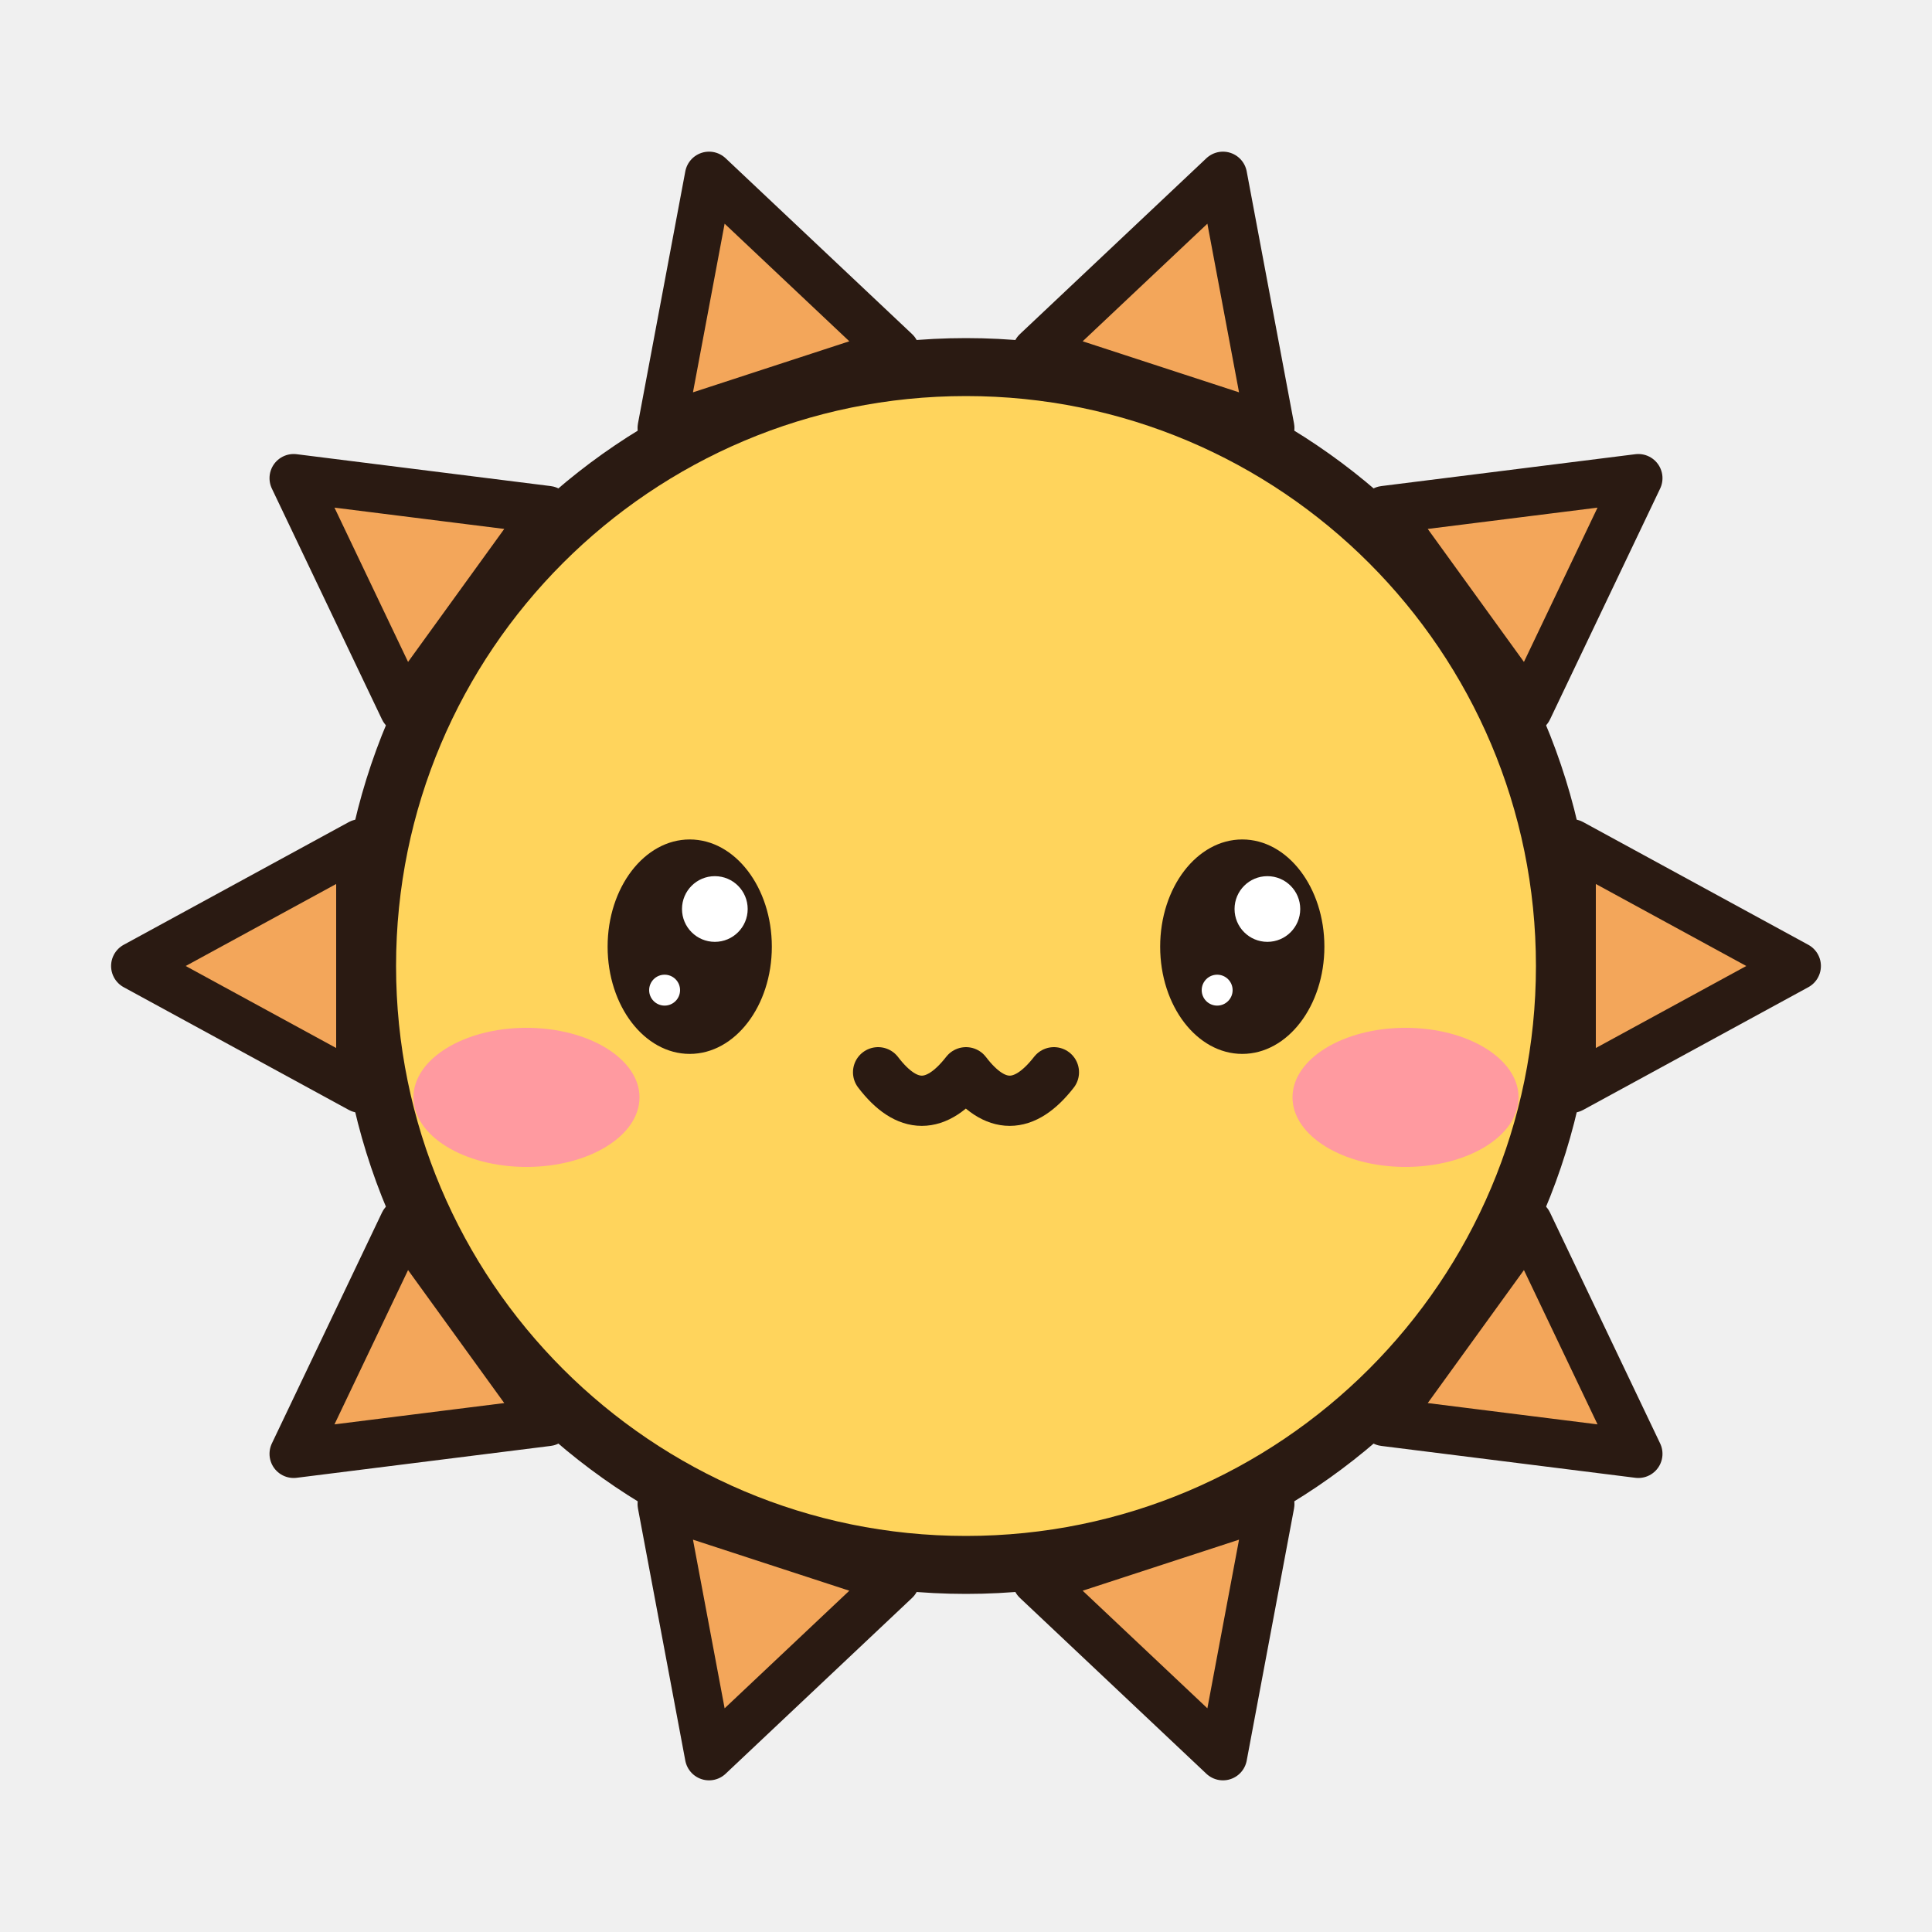
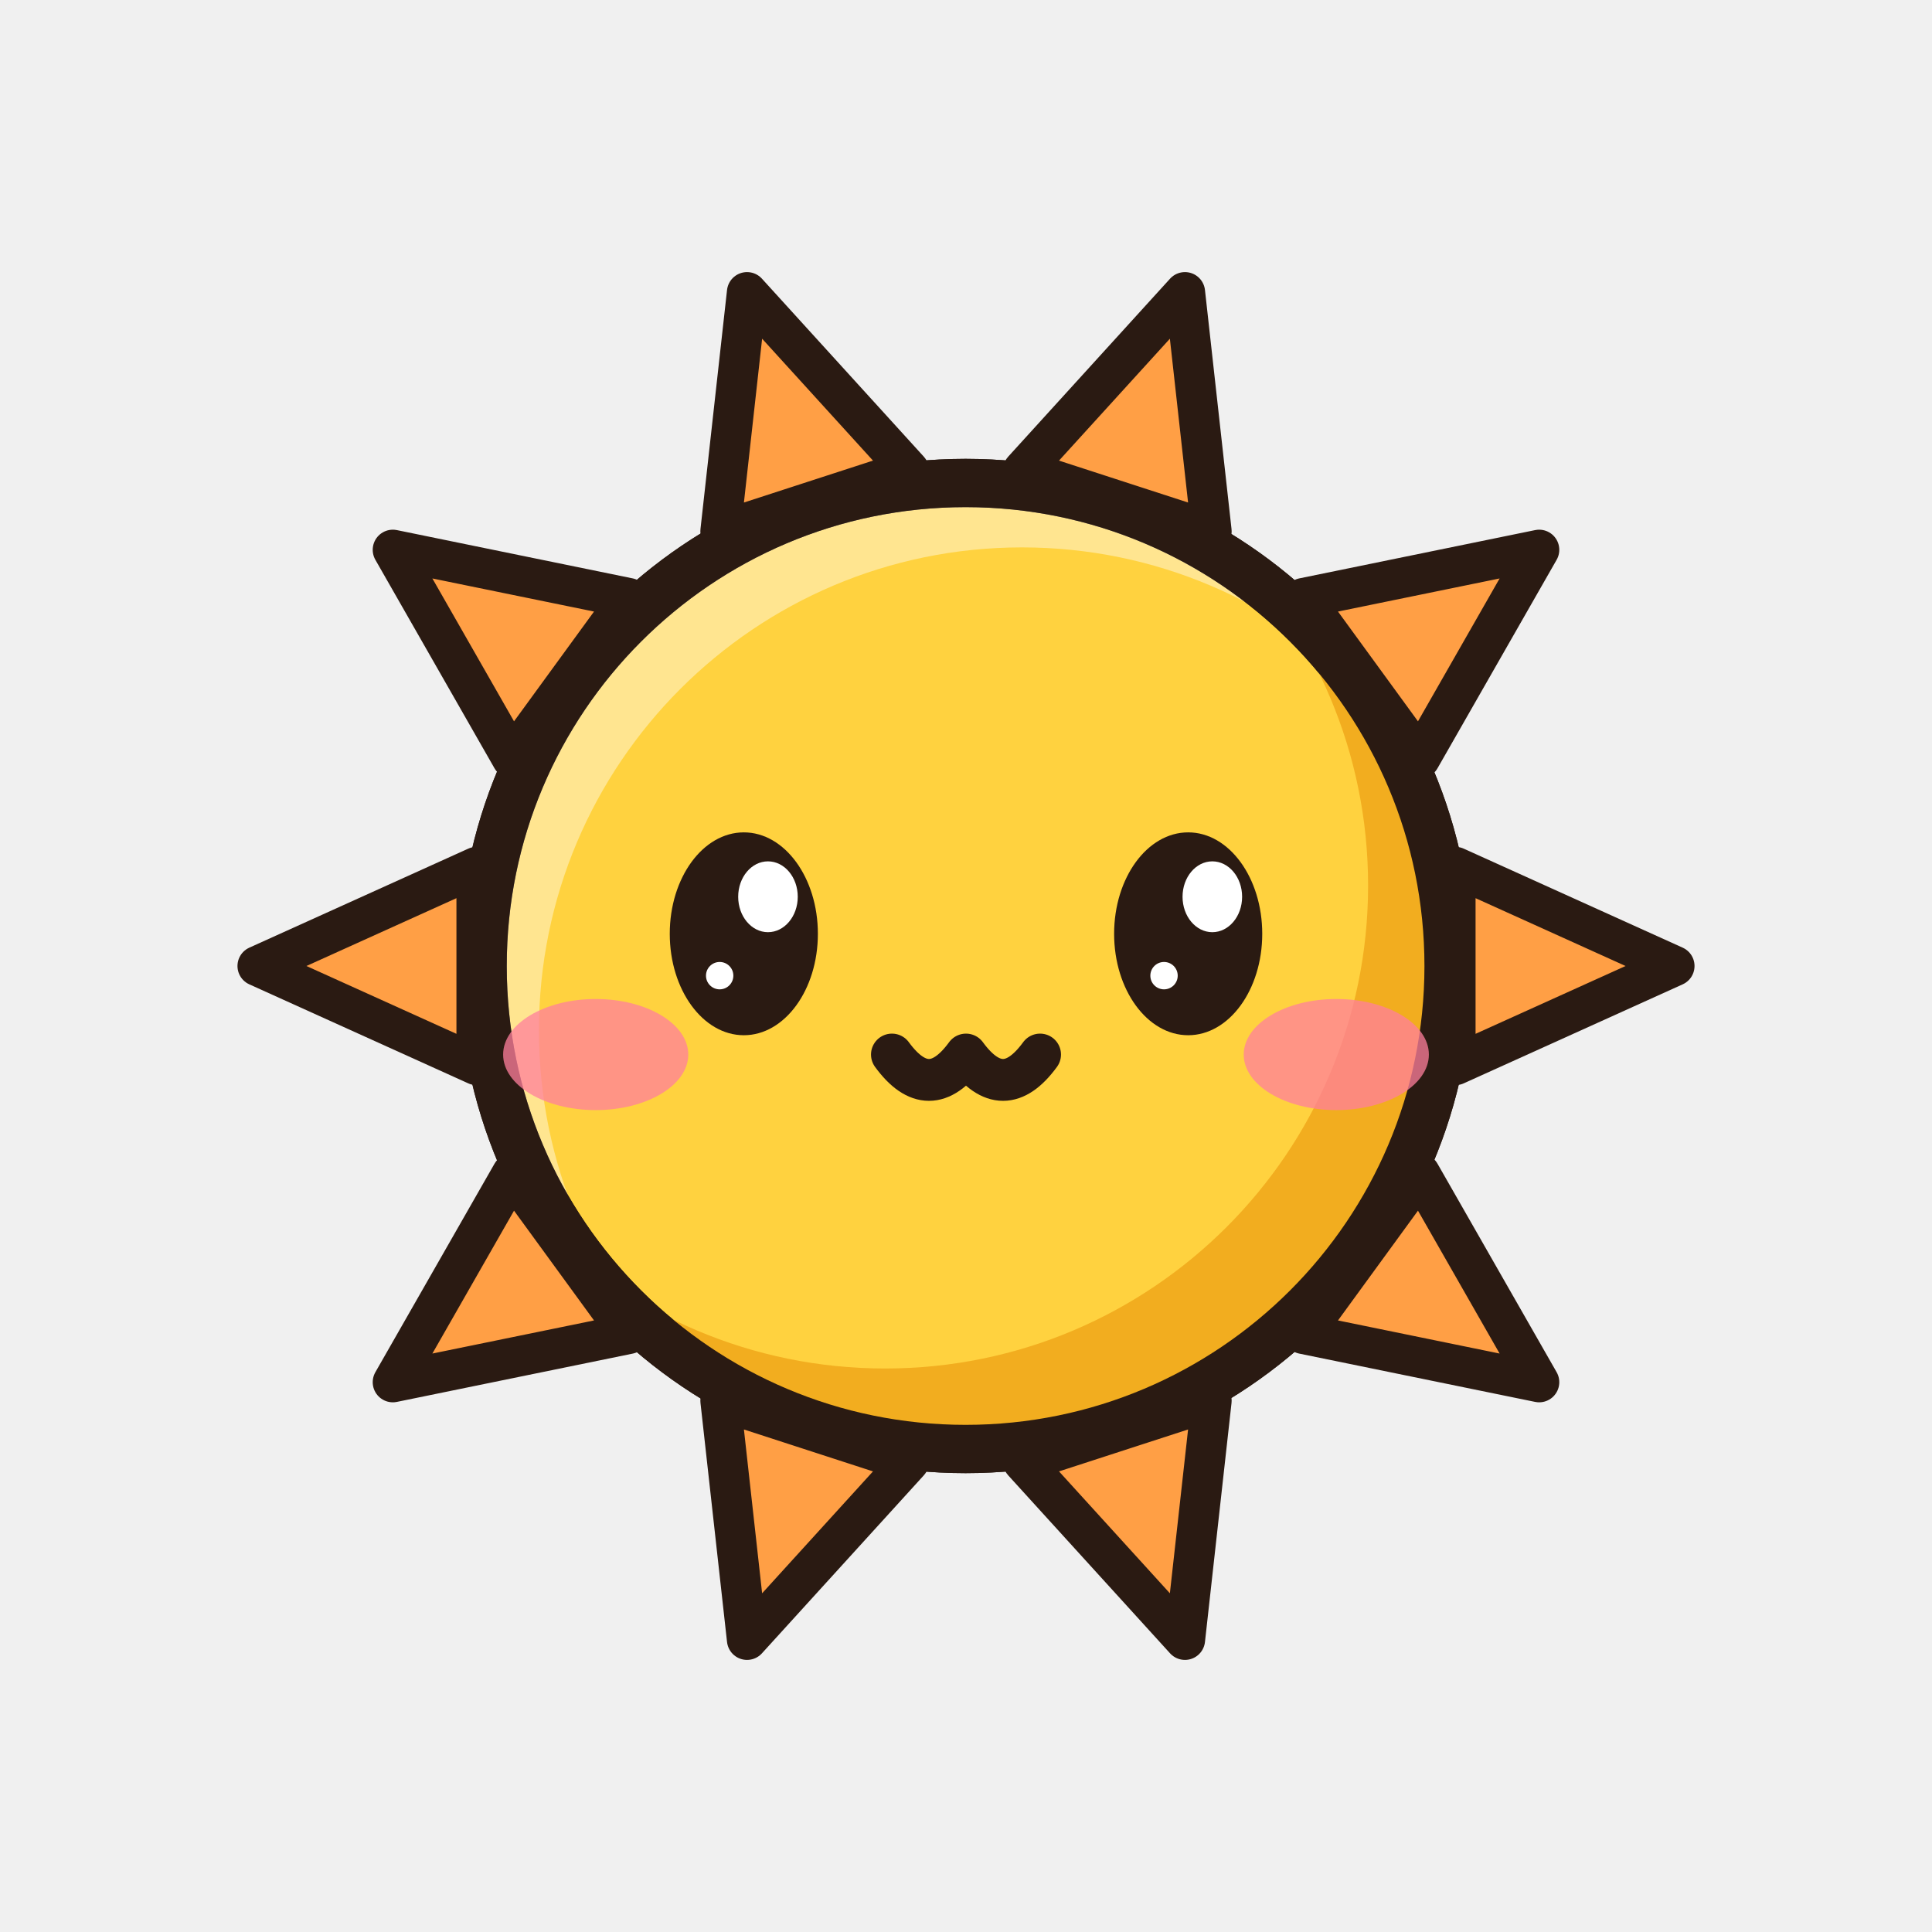
- <svg xmlns="http://www.w3.org/2000/svg" viewBox="0 0 200 200" width="200" height="200">
+ <svg xmlns="http://www.w3.org/2000/svg" viewBox="0 0 240 240" width="240" height="240">
  <g stroke="#2a1a12" stroke-width="6" stroke-linejoin="round" stroke-linecap="round">
-     <path d="M162.7 87.3 L186.0 100.0 L162.7 112.7Z" fill="#f3a65a" stroke-width="5" />
-     <path d="M158.2 126.6 L169.6 150.5 L143.3 147.2Z" fill="#f3a65a" stroke-width="5" />
-     <path d="M131.5 155.7 L126.6 181.8 L107.3 163.6Z" fill="#f3a65a" stroke-width="5" />
-     <path d="M92.7 163.6 L73.4 181.8 L68.5 155.7Z" fill="#f3a65a" stroke-width="5" />
-     <path d="M56.7 147.2 L30.4 150.5 L41.8 126.6Z" fill="#f3a65a" stroke-width="5" />
-     <path d="M37.3 112.7 L14.0 100.0 L37.3 87.3Z" fill="#f3a65a" stroke-width="5" />
-     <path d="M41.8 73.4 L30.4 49.5 L56.7 52.8Z" fill="#f3a65a" stroke-width="5" />
-     <path d="M68.5 44.3 L73.4 18.2 L92.7 36.4Z" fill="#f3a65a" stroke-width="5" />
-     <path d="M107.3 36.4 L126.6 18.2 L131.5 44.3Z" fill="#f3a65a" stroke-width="5" />
-     <path d="M143.3 52.8 L169.6 49.5 L158.2 73.4Z" fill="#f3a65a" stroke-width="5" />
-     <circle cx="100" cy="100" r="62" fill="#ffd45c" />
-     <ellipse cx="54.5" cy="113.6" rx="11.7" ry="7.2" fill="#ff8fab" stroke="none" opacity=".85" />
-     <ellipse cx="145.5" cy="113.6" rx="11.7" ry="7.2" fill="#ff8fab" stroke="none" opacity=".85" />
-     <ellipse cx="71.4" cy="98.0" rx="8.5" ry="11.1" fill="#2a1a12" stroke="none" />
-     <circle cx="74.0" cy="94.1" r="3.4" fill="#fff" stroke="none" />
-     <circle cx="68.8" cy="102.5" r="1.6" fill="#fff" stroke="none" />
-     <ellipse cx="128.6" cy="98.0" rx="8.5" ry="11.1" fill="#2a1a12" stroke="none" />
-     <circle cx="131.2" cy="94.1" r="3.4" fill="#fff" stroke="none" />
-     <circle cx="126.0" cy="102.5" r="1.6" fill="#fff" stroke="none" />
-     <path d="M90.9 111.0 q4.5 5.9 9.1 0 q4.5 5.9 9.1 0" fill="none" stroke-width="5.2" />
+     <g transform="translate(20 20)">
+       <path d="M160.8 87.7 L188.0 100.0 L160.8 112.3Z" fill="#ff9f45" stroke-width="5" />
+       <path d="M156.4 125.8 L171.2 151.7 L141.9 145.7Z" fill="#ff9f45" stroke-width="5" />
+       <path d="M130.5 154.0 L127.2 183.7 L107.1 161.6Z" fill="#ff9f45" stroke-width="5" />
+       <path d="M92.9 161.6 L72.8 183.7 L69.5 154.0Z" fill="#ff9f45" stroke-width="5" />
+       <path d="M58.1 145.7 L28.8 151.7 L43.6 125.8Z" fill="#ff9f45" stroke-width="5" />
+       <path d="M39.2 112.3 L12.0 100.0 L39.2 87.7Z" fill="#ff9f45" stroke-width="5" />
+       <path d="M43.6 74.2 L28.8 48.3 L58.1 54.3Z" fill="#ff9f45" stroke-width="5" />
+       <path d="M69.5 46.0 L72.8 16.3 L92.9 38.4Z" fill="#ff9f45" stroke-width="5" />
+       <path d="M107.1 38.4 L127.2 16.3 L130.5 46.0Z" fill="#ff9f45" stroke-width="5" />
+       <path d="M141.9 54.3 L171.2 48.3 L156.4 74.2Z" fill="#ff9f45" stroke-width="5" />
+       <mask id="k61">
+         <path d="M100 40 A60 60 0 1 1 99.9 40Z" fill="#fff" stroke="none" />
+         <path d="M100 40 A60 60 0 1 1 99.9 40Z" fill="#000" stroke="none" transform="translate(-10 -10)" />
+       </mask>
+       <path d="M100 40 A60 60 0 1 1 99.9 40Z" fill="#ffd23f" />
+       <path d="M100 40 A60 60 0 1 1 99.9 40Z" fill="#f2ad1f" stroke="none" mask="url(#k61)" />
+       <mask id="k62">
+         <path d="M100 40 A60 60 0 1 1 99.9 40Z" fill="#fff" stroke="none" />
+         <path d="M100 40 A60 60 0 1 1 99.9 40Z" fill="#000" stroke="none" transform="translate(7 8)" />
+       </mask>
+       <path d="M100 40 A60 60 0 1 1 99.9 40Z" fill="#fff" stroke="none" opacity=".42" mask="url(#k62)" />
+       <path d="M100 40 A60 60 0 1 1 99.9 40Z" fill="none" />
+       <ellipse cx="54.0" cy="111.0" rx="11.5" ry="6.9" fill="#ff7f9c" stroke="none" opacity=".75" />
+       <ellipse cx="146.0" cy="111.0" rx="11.5" ry="6.9" fill="#ff7f9c" stroke="none" opacity=".75" />
+       <ellipse cx="72.4" cy="96.0" rx="9.2" ry="12.6" fill="#2a1a12" stroke="none" />
+       <ellipse cx="75.4" cy="91.4" rx="3.7" ry="4.4" fill="#fff" stroke="none" />
+       <circle cx="69.4" cy="101.2" r="1.7" fill="#fff" stroke="none" />
+       <ellipse cx="127.6" cy="96.0" rx="9.2" ry="12.6" fill="#2a1a12" stroke="none" />
+       <ellipse cx="130.6" cy="91.4" rx="3.7" ry="4.4" fill="#fff" stroke="none" />
+       <circle cx="124.6" cy="101.2" r="1.7" fill="#fff" stroke="none" />
+       <path d="M90.8 111.0 q4.6 6.3 9.2 0 q4.6 6.3 9.2 0" fill="none" stroke-width="5.2" />
+     </g>
  </g>
</svg>
